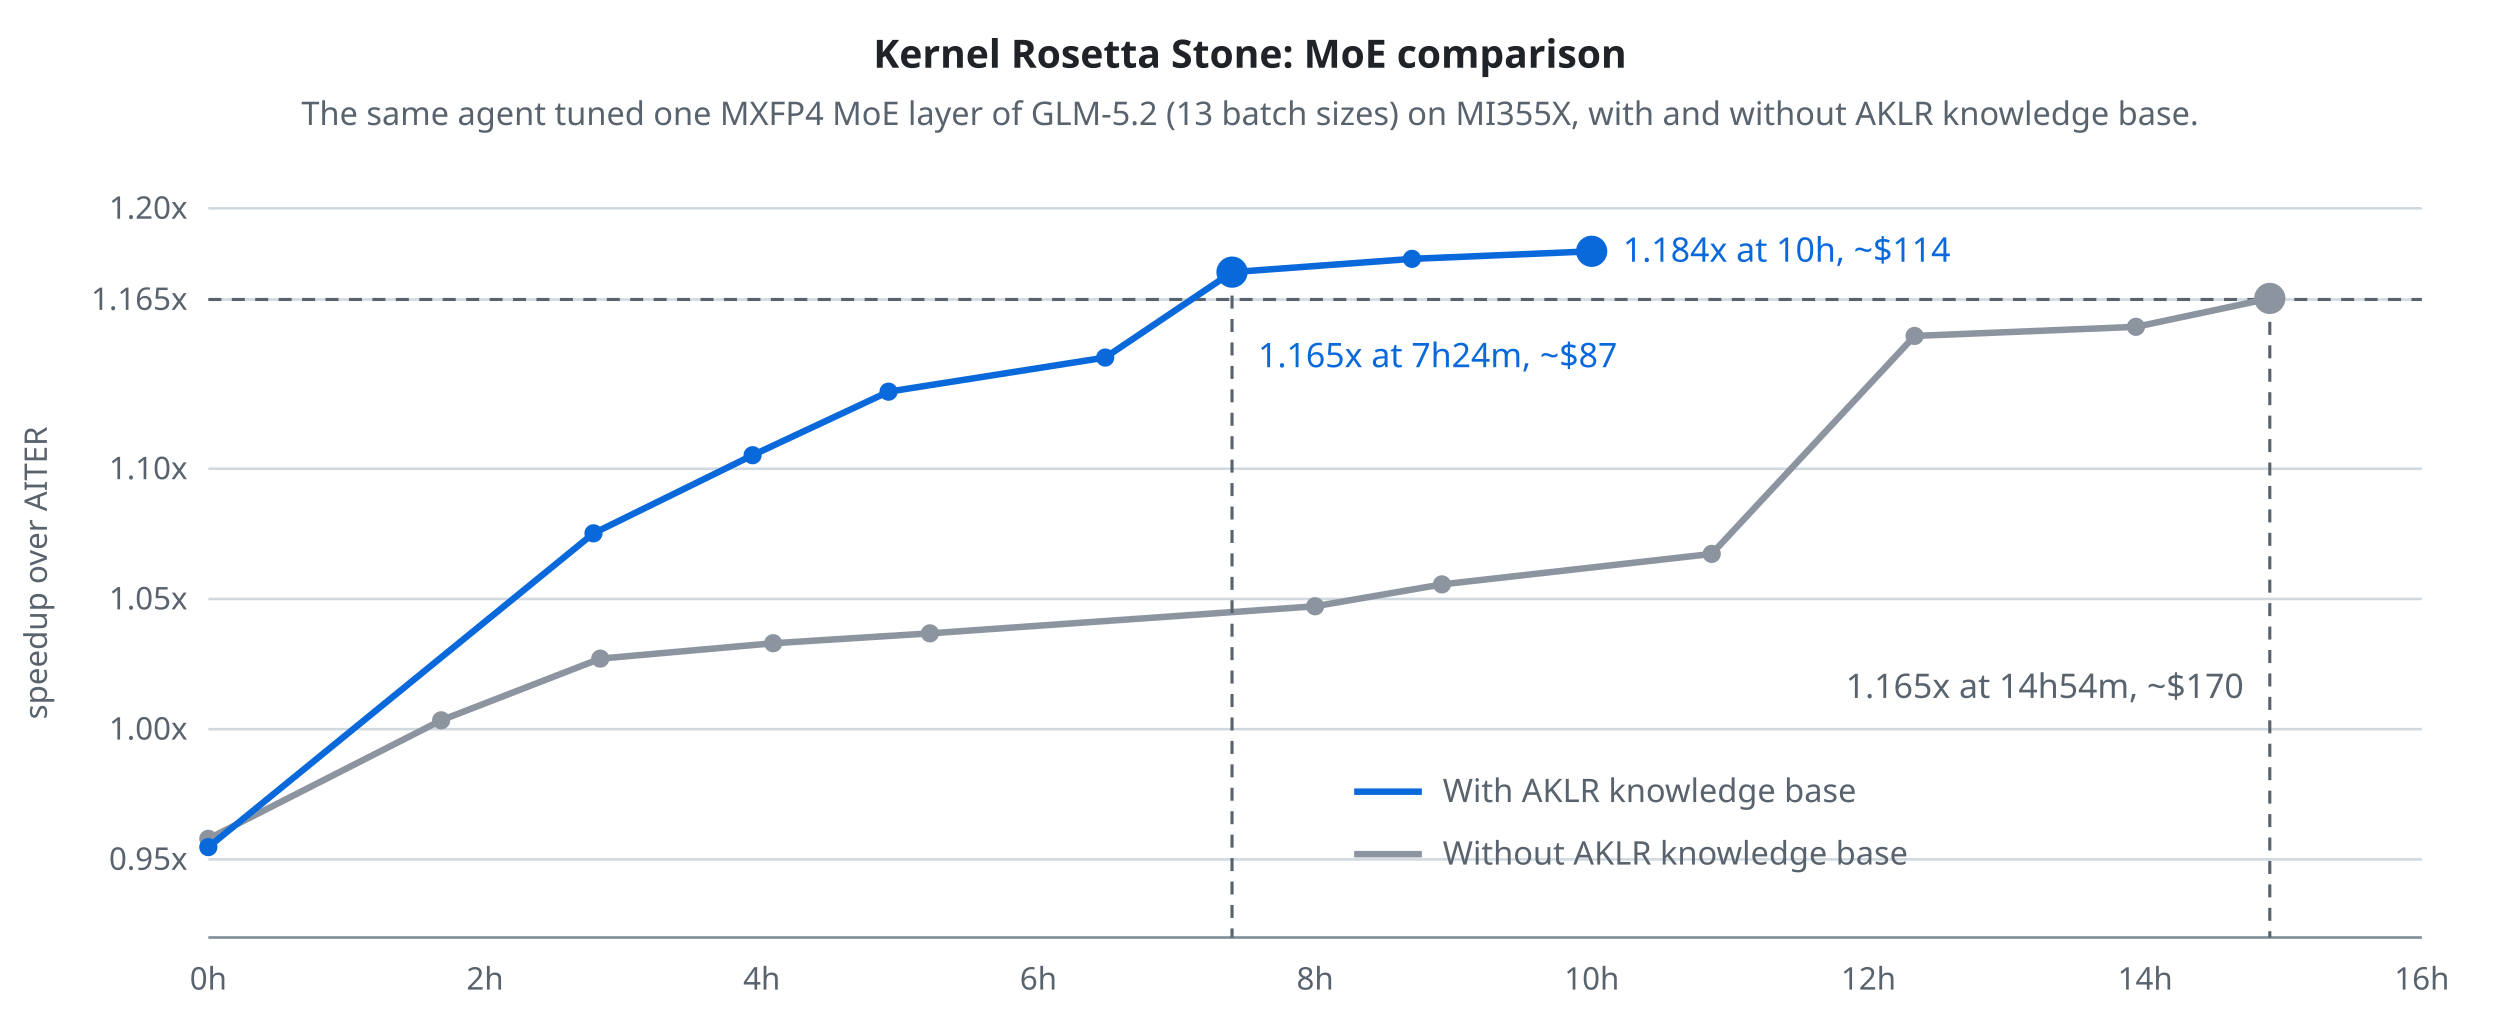
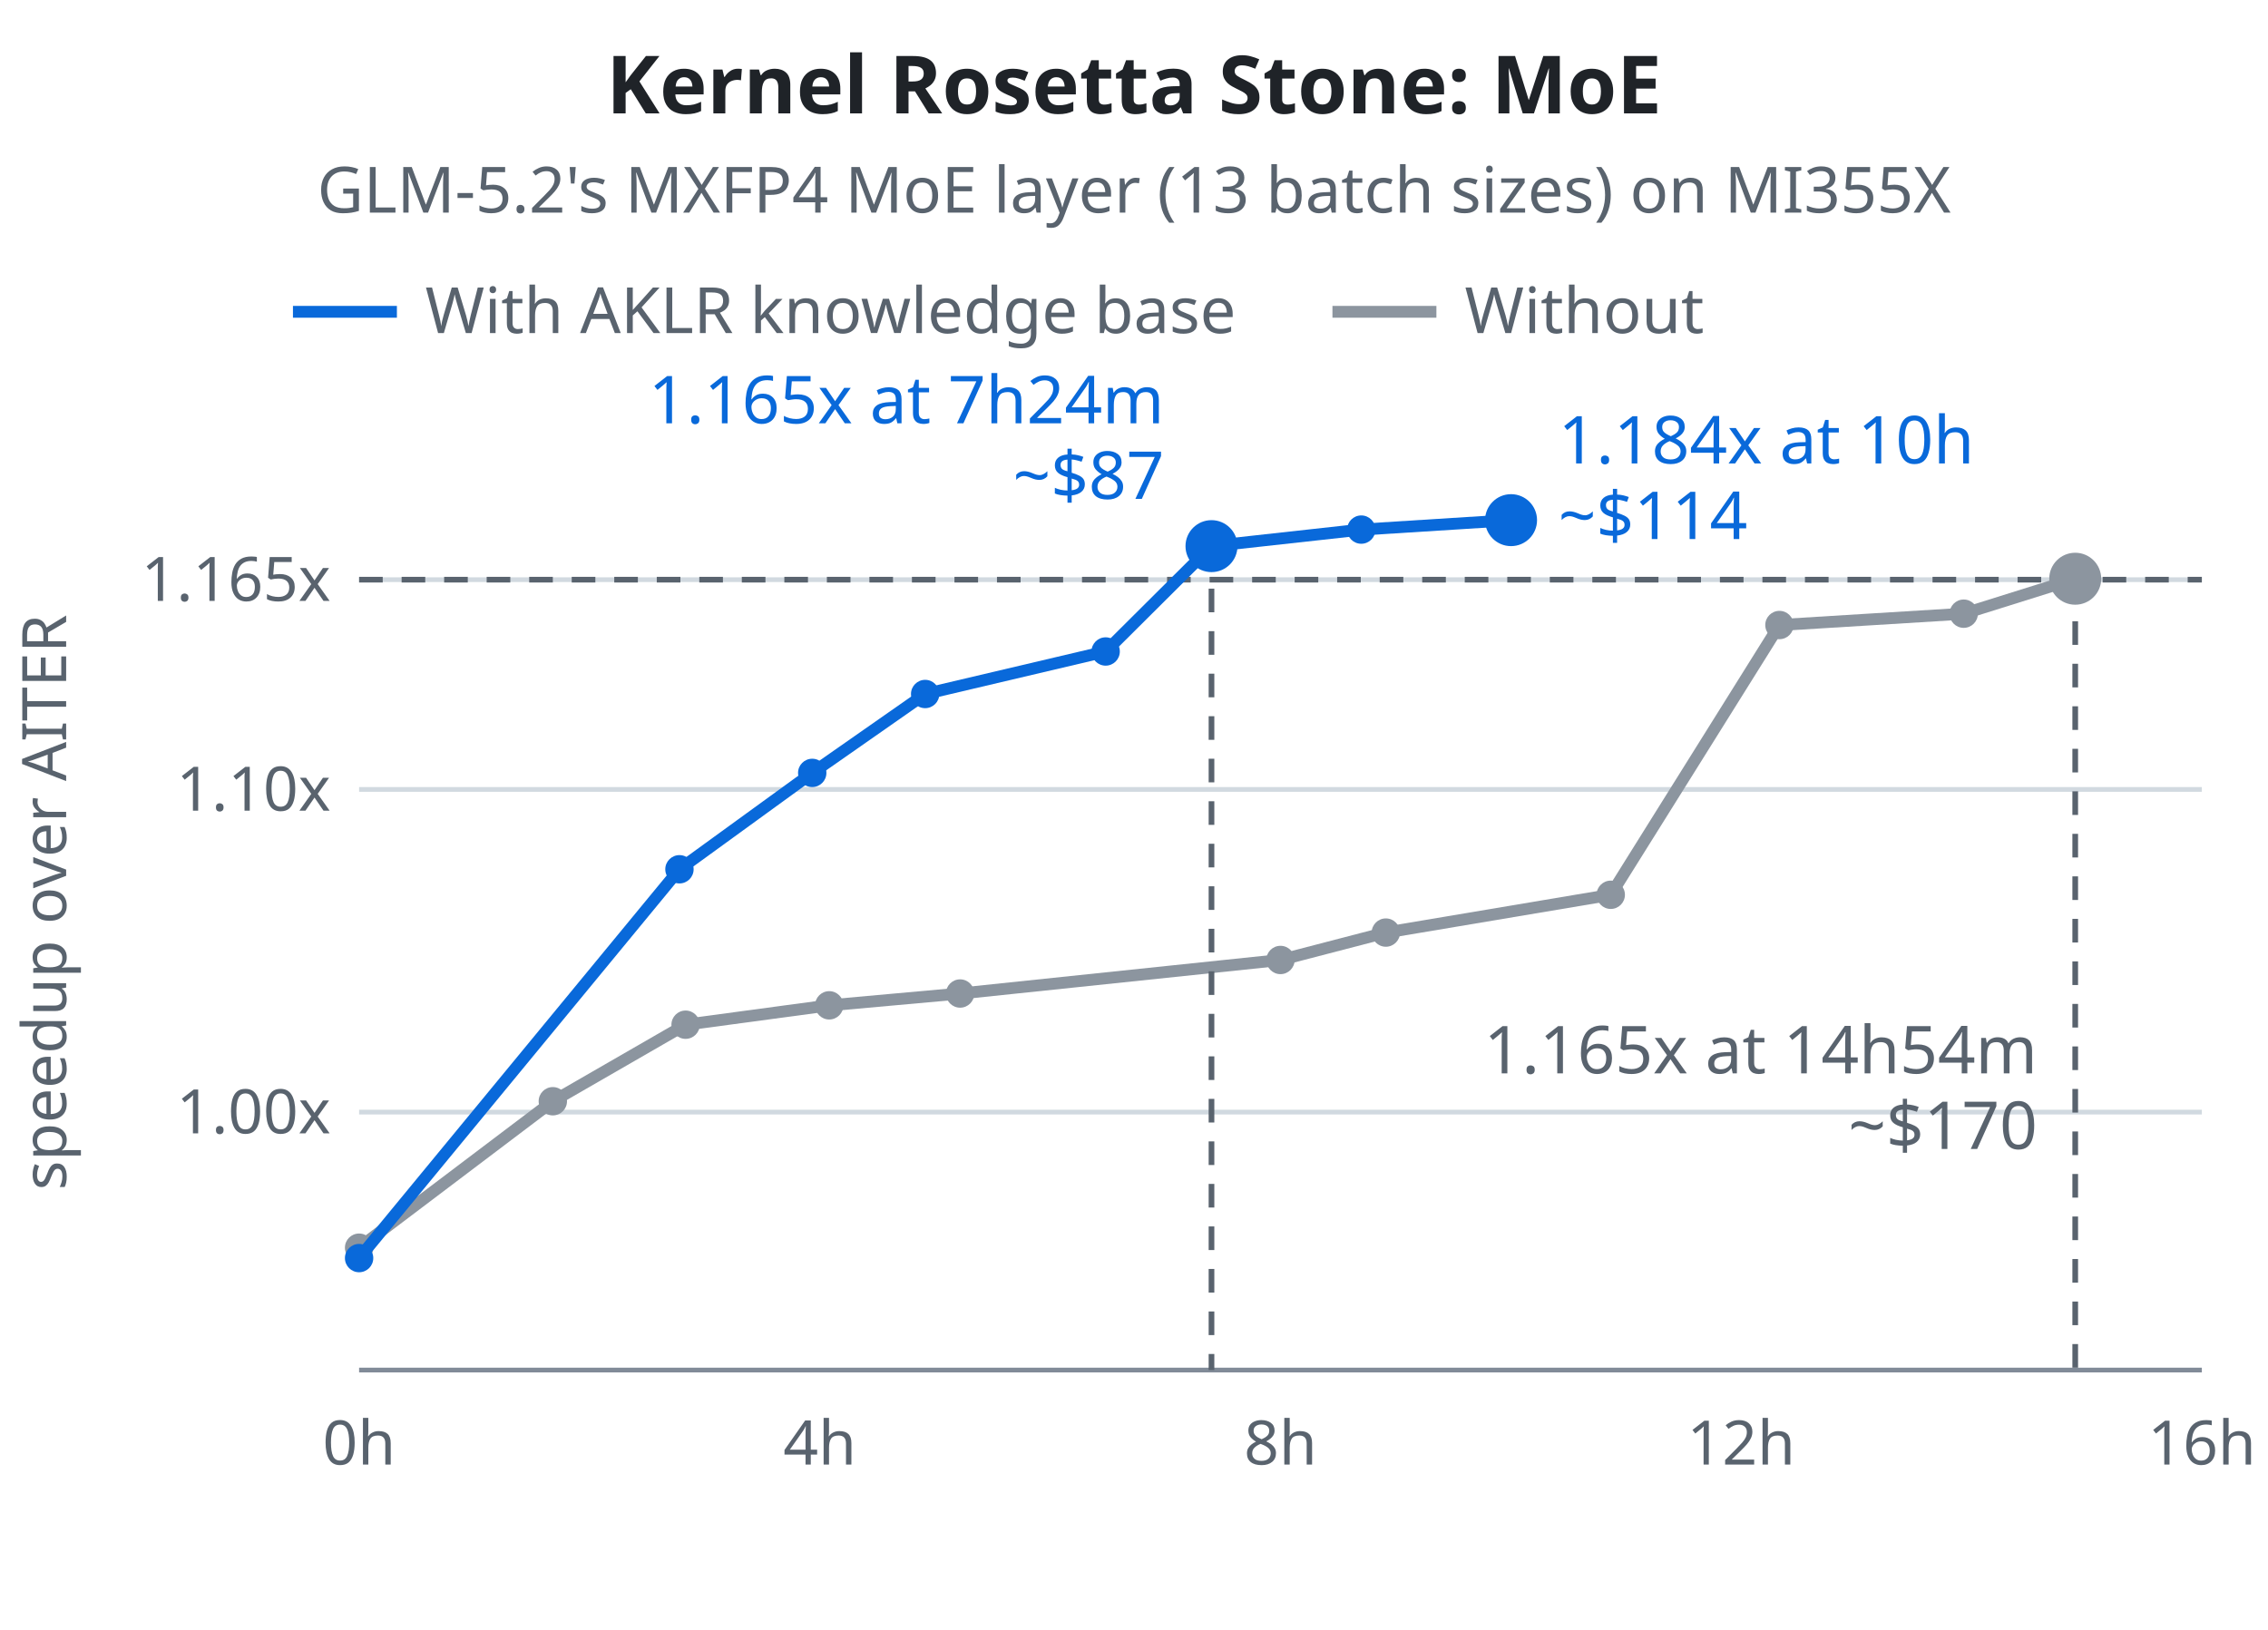
- <svg xmlns="http://www.w3.org/2000/svg" width="960" height="395" viewBox="0 0 960 395">
+ <svg xmlns="http://www.w3.org/2000/svg" width="480" height="345" viewBox="0 0 480 345">
  <style>
-   .bg{fill:none}
  text{font-family:-apple-system,BlinkMacSystemFont,"Segoe UI","Noto Sans",Helvetica,Arial,"DejaVu Sans",sans-serif;fill:#1f2328}
-   .t{font-size:15px;font-weight:600}
-   .s{font-size:12.5px;fill:#59636e}
+   .t{font-size:17px;font-weight:600}
+   .s{font-size:13.5px;fill:#59636e}
  .grid{stroke:#d1d9e0;stroke-width:1}
  .axis{stroke:#818b98;stroke-width:1}
-   .tick{font-size:12px;fill:#59636e}
+   .tick{font-size:13px;fill:#59636e}
  .a{stroke:#0969da;stroke-width:2.5;fill:none}
  .b{stroke:#8c959f;stroke-width:2.5;fill:none}
  .ad{fill:#0969da}.bd{fill:#8c959f}
  .ref{stroke:#59636e;stroke-width:1.2;stroke-dasharray:5 4}
-   .note{font-size:13px}
+   .note{font-size:14px}
  .na{fill:#0969da}.nb{fill:#59636e}
  @media (prefers-color-scheme: dark){
    text{fill:#f0f6fc}
    .s,.tick{fill:#9198a1}
    .axis{stroke:#9198a1}
    .grid{stroke:#3d444d}
    .a{stroke:#4493f8}.ad,.na{fill:#4493f8}
    .b{stroke:#7d8590}.bd{fill:#7d8590}.nb{fill:#9198a1}
    .ref{stroke:#9198a1}
  }
</style>
-   <text class="t" x="480.0" y="26" text-anchor="middle">Kernel Rosetta Stone: MoE comparison</text>
-   <text class="s" x="480.0" y="48" text-anchor="middle">The same agent tuned one MXFP4 MoE layer of GLM-5.2 (13 batch sizes) on MI355X, with and without AKLR knowledge base.</text>
-   <text class="tick" x="18" y="220.0" text-anchor="middle" transform="rotate(-90 18 220.0)">speedup over AITER</text>
-   <line class="grid" x1="80" x2="930" y1="330.0" y2="330.0" />
-   <text class="tick" x="72" y="334.0" text-anchor="end">0.95x</text>
-   <line class="grid" x1="80" x2="930" y1="280.0" y2="280.0" />
-   <text class="tick" x="72" y="284.0" text-anchor="end">1.00x</text>
-   <line class="grid" x1="80" x2="930" y1="230.0" y2="230.0" />
-   <text class="tick" x="72" y="234.0" text-anchor="end">1.05x</text>
-   <line class="grid" x1="80" x2="930" y1="180.0" y2="180.0" />
-   <text class="tick" x="72" y="184.0" text-anchor="end">1.10x</text>
-   <line class="grid" x1="80" x2="930" y1="115.0" y2="115.0" />
-   <text class="tick" x="72" y="119.0" text-anchor="end">1.165x</text>
-   <line class="grid" x1="80" x2="930" y1="80.0" y2="80.0" />
-   <text class="tick" x="72" y="84.0" text-anchor="end">1.20x</text>
-   <text class="tick" x="80.00" y="380" text-anchor="middle">0h</text>
-   <text class="tick" x="186.25" y="380" text-anchor="middle">2h</text>
-   <text class="tick" x="292.50" y="380" text-anchor="middle">4h</text>
-   <text class="tick" x="398.75" y="380" text-anchor="middle">6h</text>
-   <text class="tick" x="505.00" y="380" text-anchor="middle">8h</text>
-   <text class="tick" x="611.25" y="380" text-anchor="middle">10h</text>
-   <text class="tick" x="717.50" y="380" text-anchor="middle">12h</text>
-   <text class="tick" x="823.75" y="380" text-anchor="middle">14h</text>
-   <text class="tick" x="930.00" y="380" text-anchor="middle">16h</text>
-   <line class="axis" x1="80" x2="930" y1="360" y2="360" />
-   <line class="ref" x1="80" x2="930" y1="115.0" y2="115.0" />
-   <path class="b" d="M80.0,322.1 L169.4,276.6 L230.5,252.9 L296.9,247.0 L357.1,243.2 L505.0,232.8 L553.7,224.4 L657.3,212.7 L735.2,129.0 L820.2,125.5 L871.6,114.6" />
-   <circle class="bd" cx="80.0" cy="322.1" r="3.5" />
-   <circle class="bd" cx="169.4" cy="276.6" r="3.5" />
-   <circle class="bd" cx="230.5" cy="252.9" r="3.5" />
-   <circle class="bd" cx="296.9" cy="247.0" r="3.5" />
-   <circle class="bd" cx="357.1" cy="243.2" r="3.5" />
-   <circle class="bd" cx="505.0" cy="232.8" r="3.5" />
-   <circle class="bd" cx="553.7" cy="224.4" r="3.5" />
-   <circle class="bd" cx="657.3" cy="212.7" r="3.5" />
-   <circle class="bd" cx="735.2" cy="129.0" r="3.5" />
-   <circle class="bd" cx="820.2" cy="125.5" r="3.5" />
-   <circle class="bd" cx="871.6" cy="114.6" r="3.5" />
-   <path class="a" d="M80.0,325.3 L227.9,204.8 L289.0,174.8 L341.2,150.4 L424.4,137.3 L473.1,104.5 L542.2,99.4 L611.2,96.5" />
-   <circle class="ad" cx="80.0" cy="325.3" r="3.5" />
-   <circle class="ad" cx="227.9" cy="204.8" r="3.5" />
-   <circle class="ad" cx="289.0" cy="174.8" r="3.5" />
-   <circle class="ad" cx="341.2" cy="150.4" r="3.5" />
-   <circle class="ad" cx="424.4" cy="137.3" r="3.5" />
-   <circle class="ad" cx="473.1" cy="104.5" r="3.5" />
-   <circle class="ad" cx="542.2" cy="99.4" r="3.5" />
-   <circle class="ad" cx="611.2" cy="96.5" r="3.5" />
-   <line class="ref" x1="473.1" x2="473.1" y1="104.5" y2="360" />
-   <circle class="ad" cx="473.1" cy="104.5" r="6" />
-   <line class="ref" x1="871.6" x2="871.6" y1="114.6" y2="360" />
-   <circle class="bd" cx="871.6" cy="114.6" r="6" />
-   <text class="note na" x="483.1" y="141.0" text-anchor="start">1.165x at 7h24m, ~$87</text>
-   <text class="note nb" x="861.6" y="268" text-anchor="end">1.165x at 14h54m, ~$170</text>
-   <circle class="ad" cx="611.2" cy="96.5" r="6" />
-   <text class="note na" x="623.2" y="100.5" text-anchor="start">1.184x at 10h, ~$114</text>
-   <line class="a" x1="520" x2="546" y1="304" y2="304" />
-   <text class="s" x="554" y="308">With AKLR knowledge base</text>
-   <line class="b" x1="520" x2="546" y1="328" y2="328" />
-   <text class="s" x="554" y="332">Without AKLR knowledge base</text>
+   <text class="t" x="240.0" y="24" text-anchor="middle">Kernel Rosetta Stone: MoE</text>
+   <text class="s" x="240.0" y="45" text-anchor="middle">GLM-5.2's MXFP4 MoE layer (13 batch sizes) on MI355X</text>
+   <line class="a" x1="62.0" x2="84.0" y1="66" y2="66" />
+   <text class="s" x="90.0" y="70.5">With AKLR knowledge base</text>
+   <line class="b" x1="282.0" x2="304.0" y1="66" y2="66" />
+   <text class="s" x="310.0" y="70.5">Without</text>
+   <text class="tick" x="14" y="191.0" text-anchor="middle" transform="rotate(-90 14 191.0)">speedup over AITER</text>
+   <line class="grid" x1="76" x2="466" y1="235.4" y2="235.4" />
+   <text class="tick" x="70" y="239.9" text-anchor="end">1.00x</text>
+   <line class="grid" x1="76" x2="466" y1="167.1" y2="167.1" />
+   <text class="tick" x="70" y="171.6" text-anchor="end">1.10x</text>
+   <line class="grid" x1="76" x2="466" y1="122.7" y2="122.7" />
+   <text class="tick" x="70" y="127.2" text-anchor="end">1.165x</text>
+   <text class="tick" x="76.0" y="310" text-anchor="middle">0h</text>
+   <text class="tick" x="173.5" y="310" text-anchor="middle">4h</text>
+   <text class="tick" x="271.0" y="310" text-anchor="middle">8h</text>
+   <text class="tick" x="368.5" y="310" text-anchor="middle">12h</text>
+   <text class="tick" x="466.0" y="310" text-anchor="middle">16h</text>
+   <line class="axis" x1="76" x2="466" y1="290" y2="290" />
+   <line class="ref" x1="76" x2="466" y1="122.7" y2="122.7" />
+   <path class="b" d="M76.0,264.1 L117.0,233.1 L145.1,216.9 L175.5,212.8 L203.2,210.3 L271.0,203.2 L293.3,197.4 L340.9,189.4 L376.6,132.3 L415.6,129.9 L439.2,122.5" />
+   <circle class="bd" cx="76.0" cy="264.1" r="3" />
+   <circle class="bd" cx="117.0" cy="233.1" r="3" />
+   <circle class="bd" cx="145.1" cy="216.9" r="3" />
+   <circle class="bd" cx="175.5" cy="212.8" r="3" />
+   <circle class="bd" cx="203.2" cy="210.3" r="3" />
+   <circle class="bd" cx="271.0" cy="203.2" r="3" />
+   <circle class="bd" cx="293.3" cy="197.4" r="3" />
+   <circle class="bd" cx="340.9" cy="189.4" r="3" />
+   <circle class="bd" cx="376.6" cy="132.3" r="3" />
+   <circle class="bd" cx="415.6" cy="129.9" r="3" />
+   <circle class="bd" cx="439.2" cy="122.5" r="3" />
+   <path class="a" d="M76.0,266.3 L143.8,184.0 L171.9,163.6 L195.8,146.9 L234.0,137.9 L256.4,115.6 L288.1,112.1 L319.8,110.1" />
+   <circle class="ad" cx="76.0" cy="266.3" r="3" />
+   <circle class="ad" cx="143.8" cy="184.0" r="3" />
+   <circle class="ad" cx="171.9" cy="163.6" r="3" />
+   <circle class="ad" cx="195.8" cy="146.9" r="3" />
+   <circle class="ad" cx="234.0" cy="137.9" r="3" />
+   <circle class="ad" cx="256.4" cy="115.6" r="3" />
+   <circle class="ad" cx="288.1" cy="112.1" r="3" />
+   <circle class="ad" cx="319.8" cy="110.1" r="3" />
+   <line class="ref" x1="256.4" x2="256.4" y1="115.6" y2="290" />
+   <circle class="ad" cx="256.4" cy="115.6" r="5.5" />
+   <line class="ref" x1="439.2" x2="439.2" y1="122.5" y2="290" />
+   <circle class="bd" cx="439.2" cy="122.5" r="5.5" />
+   <text class="note na" x="246.4" y="89.6" text-anchor="end">1.165x at 7h24m</text>
+   <text class="note na" x="246.4" y="105.6" text-anchor="end">~$87</text>
+   <circle class="ad" cx="319.8" cy="110.1" r="5.5" />
+   <text class="note na" x="329.8" y="98.1" text-anchor="start">1.184x at 10h</text>
+   <text class="note na" x="329.8" y="114.1" text-anchor="start">~$114</text>
+   <text class="note nb" x="431.2" y="227.2" text-anchor="end">1.165x at 14h54m</text>
+   <text class="note nb" x="431.2" y="243.2" text-anchor="end">~$170</text>
</svg>
